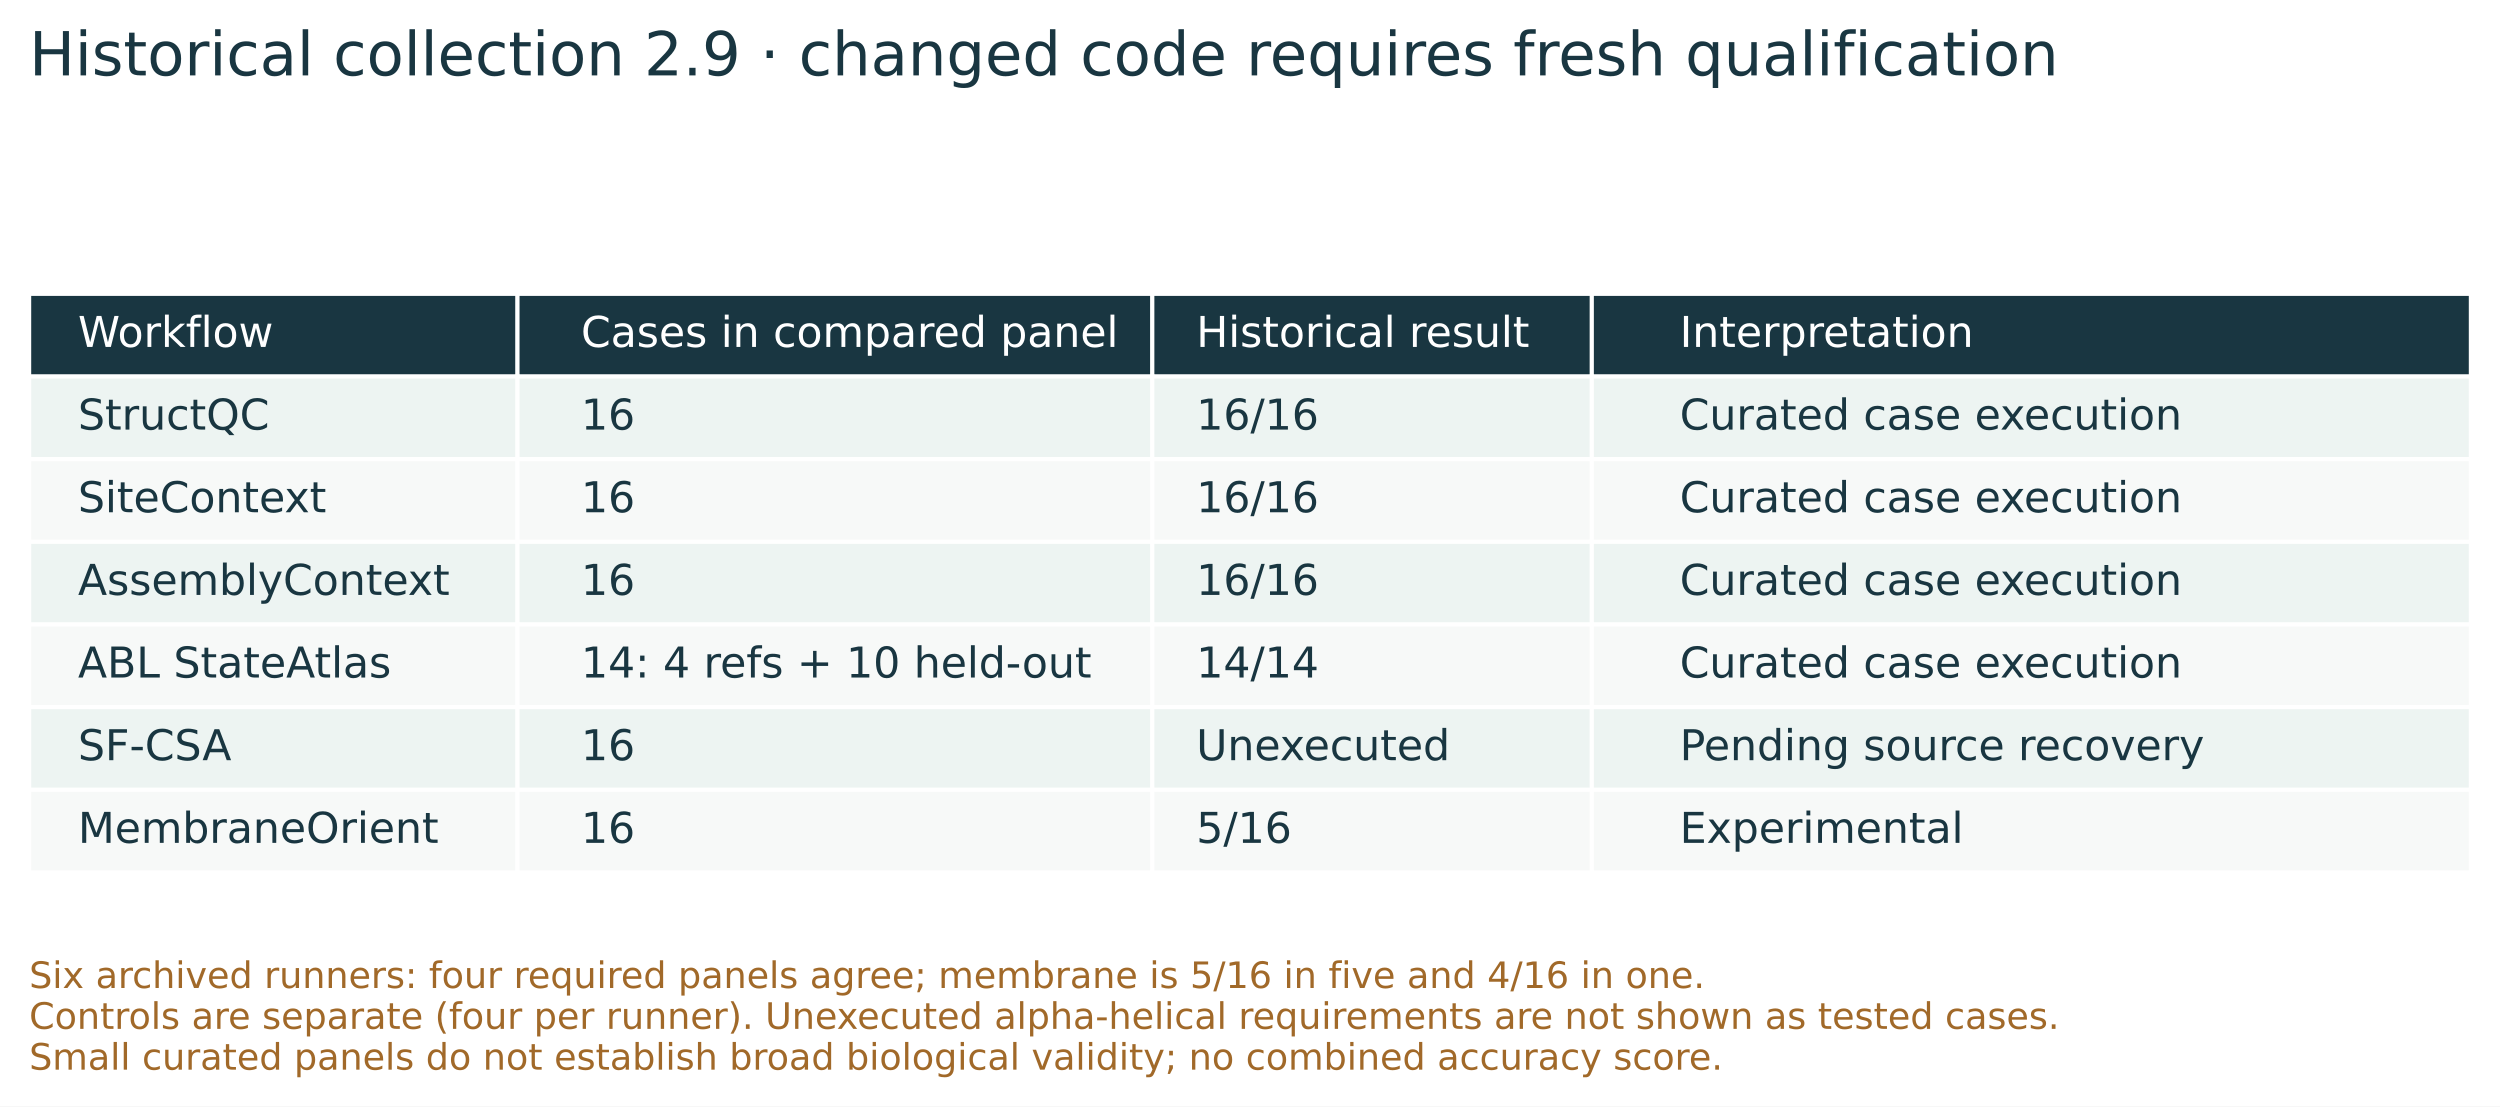
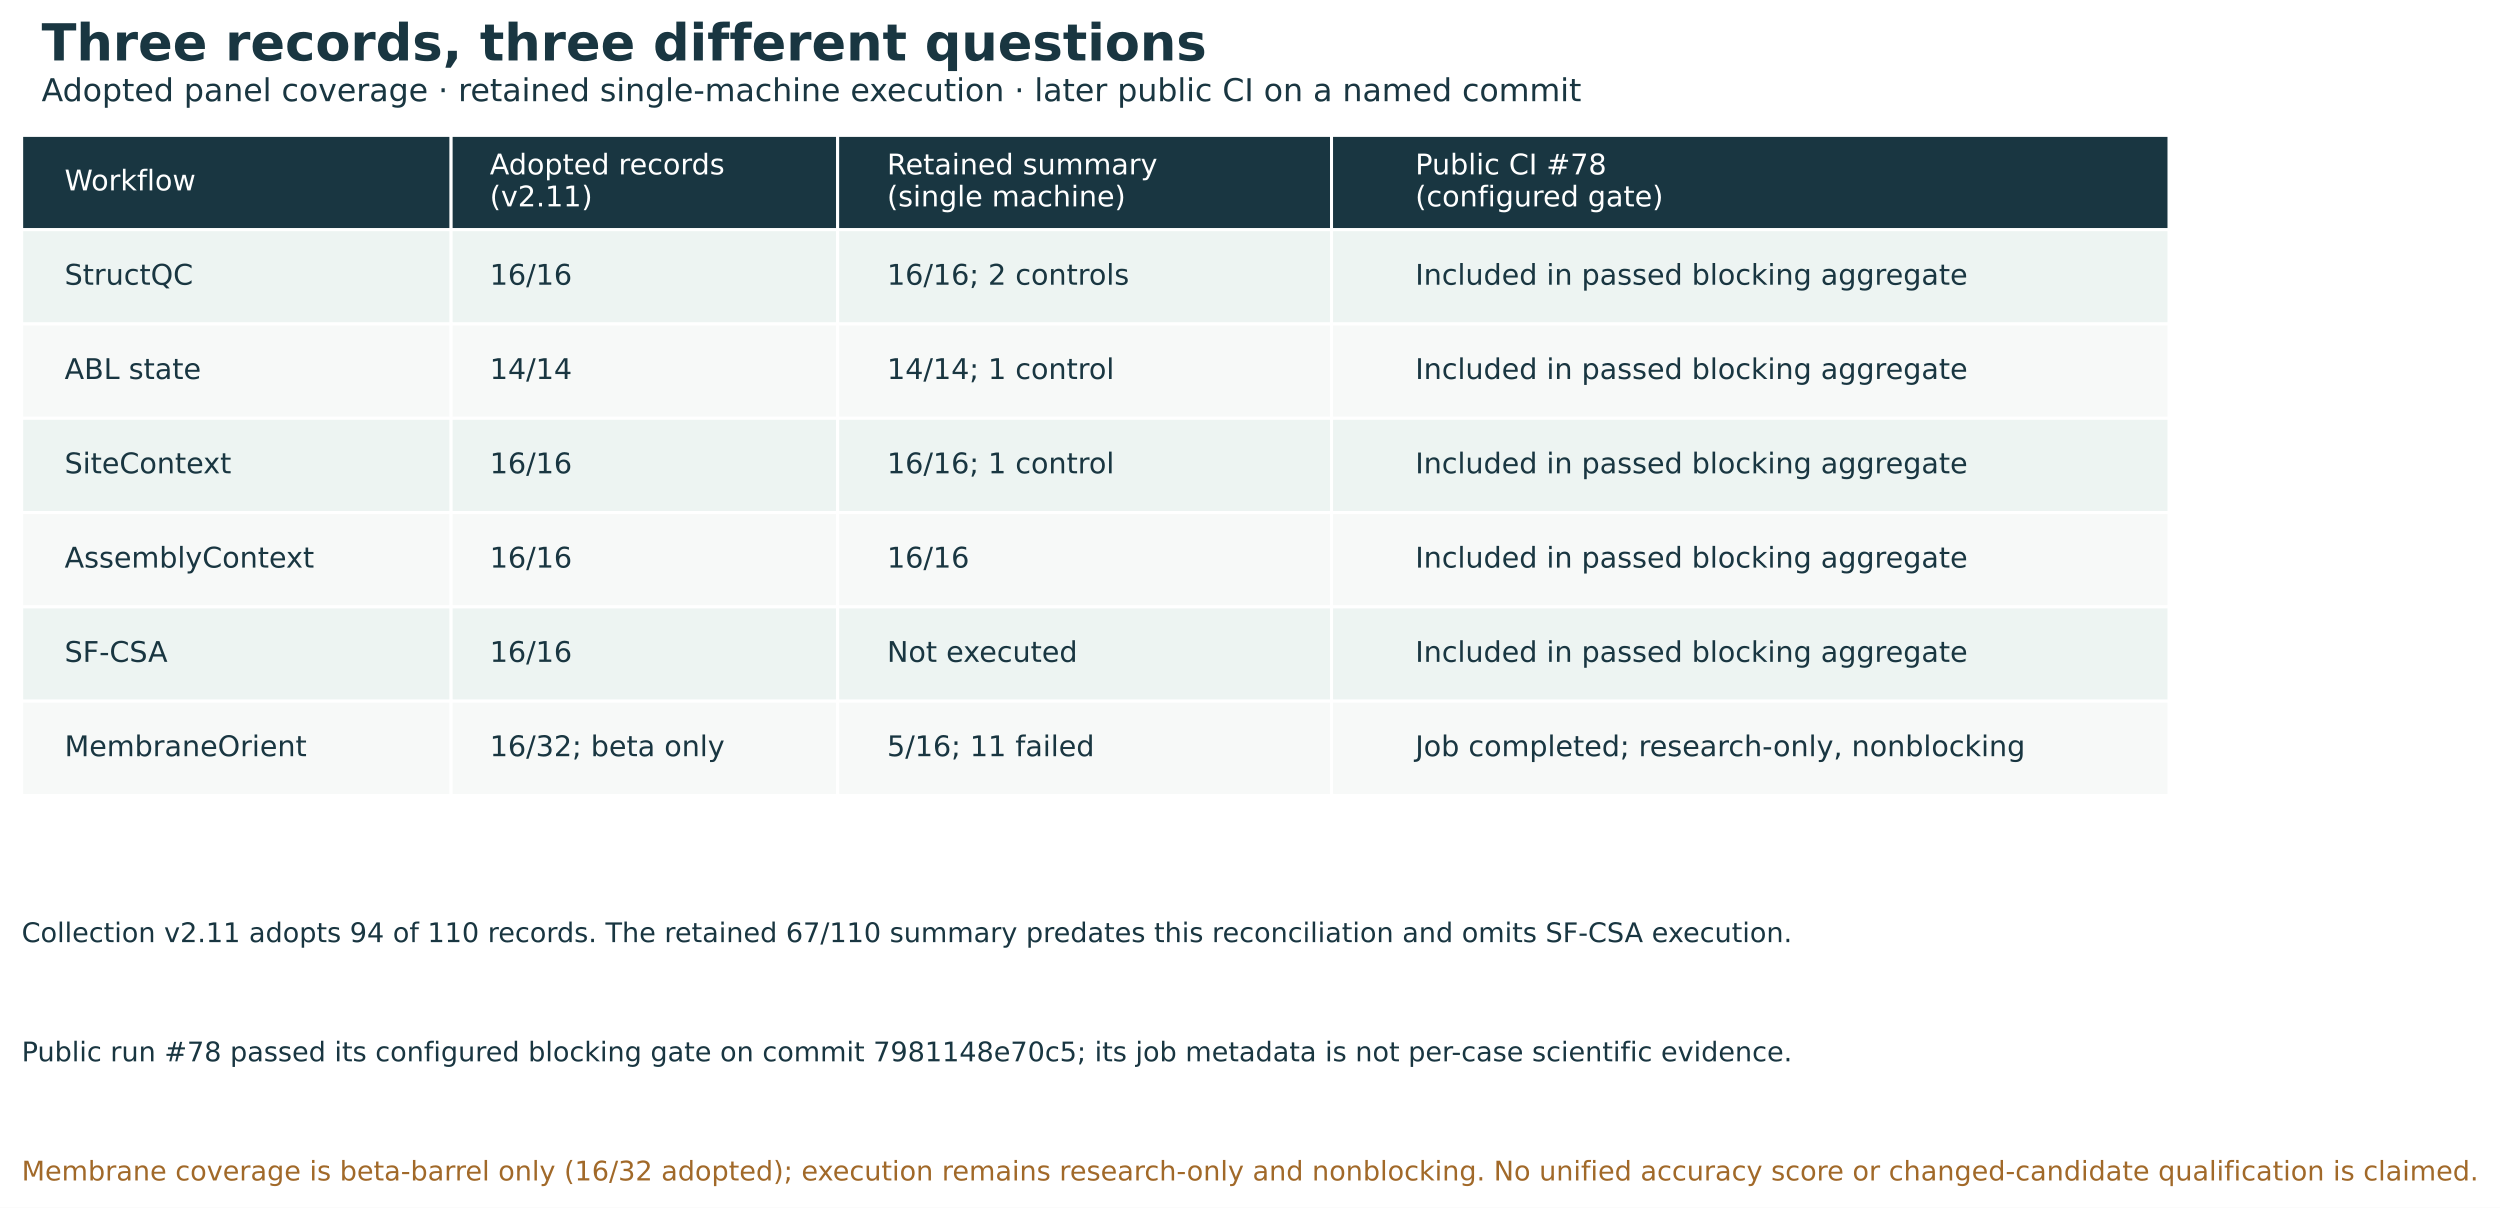
- <svg xmlns="http://www.w3.org/2000/svg" width="617.04pt" height="273.088pt" viewBox="0 0 617.04 273.088" version="1.1">
+ <svg xmlns="http://www.w3.org/2000/svg" width="831.537pt" height="401.714pt" viewBox="0 0 831.537 401.714" version="1.1">
  <defs>
    <style type="text/css">*{stroke-linejoin: round; stroke-linecap: butt}</style>
  </defs>
  <g id="figure_1">
    <g id="patch_1">
-       <path d="M 0 273.088 L 617.04 273.088 L 617.04 0 L 0 0 z " style="fill: #ffffff" />
+       <path d="M 0 401.714 L 831.537 401.714 L 831.537 0 L 0 0 z " style="fill: #ffffff" />
    </g>
    <g id="axes_1">
      <g id="table_1">
        <g id="patch_2">
-           <path d="M 7.2 92.934 L 127.728 92.934 L 127.728 72.534 L 7.2 72.534 z " style="fill: #193641; stroke: #ffffff; stroke-linejoin: miter" />
+           <path d="M 7.2 76.397 L 150.048 76.397 L 150.048 45.034 L 7.2 45.034 z " style="fill: #193641; stroke: #ffffff; stroke-linejoin: miter" />
        </g>
        <g id="text_1">
-           <text style="fill: #ffffff; font: 10.5px 'DejaVu Sans'; text-anchor: start" x="19.253" y="85.631" transform="rotate(-0 19.2528 85.631)">Workflow</text>
+           <text style="font-size: 9.5px; font-family: 'DejaVu Sans'; text-anchor: start; fill: #ffffff" x="21.485" y="63.337" transform="rotate(-0 21.4848 63.33694)">Workflow</text>
        </g>
        <g id="patch_3">
-           <path d="M 127.728 92.934 L 284.414 92.934 L 284.414 72.534 L 127.728 72.534 z " style="fill: #193641; stroke: #ffffff; stroke-linejoin: miter" />
+           <path d="M 150.048 76.397 L 278.611 76.397 L 278.611 45.034 L 150.048 45.034 z " style="fill: #193641; stroke: #ffffff; stroke-linejoin: miter" />
        </g>
        <g id="text_2">
-           <text style="fill: #ffffff; font: 10.5px 'DejaVu Sans'; text-anchor: start" x="143.397" y="85.631" transform="rotate(-0 143.3966 85.631)">Cases in compared panel</text>
+           <text style="font-size: 9.5px; font-family: 'DejaVu Sans'; fill: #ffffff" transform="translate(162.9043 58.01798)">Adopted records</text>
+           <text style="font-size: 9.5px; font-family: 'DejaVu Sans'; fill: #ffffff" transform="translate(162.9043 68.6559)">(v2.11)</text>
        </g>
        <g id="patch_4">
-           <path d="M 284.414 92.934 L 392.89 92.934 L 392.89 72.534 L 284.414 72.534 z " style="fill: #193641; stroke: #ffffff; stroke-linejoin: miter" />
+           <path d="M 278.611 76.397 L 442.886 76.397 L 442.886 45.034 L 278.611 45.034 z " style="fill: #193641; stroke: #ffffff; stroke-linejoin: miter" />
        </g>
        <g id="text_3">
-           <text style="fill: #ffffff; font: 10.5px 'DejaVu Sans'; text-anchor: start" x="295.262" y="85.631" transform="rotate(-0 295.2619 85.631)">Historical result</text>
+           <text style="font-size: 9.5px; font-family: 'DejaVu Sans'; fill: #ffffff" transform="translate(295.0387 58.01798)">Retained summary</text>
+           <text style="font-size: 9.5px; font-family: 'DejaVu Sans'; fill: #ffffff" transform="translate(295.0387 68.6559)">(single machine)</text>
        </g>
        <g id="patch_5">
-           <path d="M 392.89 92.934 L 609.84 92.934 L 609.84 72.534 L 392.89 72.534 z " style="fill: #193641; stroke: #ffffff; stroke-linejoin: miter" />
+           <path d="M 442.886 76.397 L 721.44 76.397 L 721.44 45.034 L 442.886 45.034 z " style="fill: #193641; stroke: #ffffff; stroke-linejoin: miter" />
        </g>
        <g id="text_4">
-           <text style="fill: #ffffff; font: 10.5px 'DejaVu Sans'; text-anchor: start" x="414.585" y="85.631" transform="rotate(-0 414.5846 85.631)">Interpretation</text>
+           <text style="font-size: 9.5px; font-family: 'DejaVu Sans'; fill: #ffffff" transform="translate(470.7418 58.01798)">Public CI #78</text>
+           <text style="font-size: 9.5px; font-family: 'DejaVu Sans'; fill: #ffffff" transform="translate(470.7418 68.6559)">(configured gate)</text>
        </g>
        <g id="patch_6">
-           <path d="M 7.2 113.334 L 127.728 113.334 L 127.728 92.934 L 7.2 92.934 z " style="fill: #edf4f2; stroke: #ffffff; stroke-linejoin: miter" />
+           <path d="M 7.2 107.76 L 150.048 107.76 L 150.048 76.397 L 7.2 76.397 z " style="fill: #edf4f2; stroke: #ffffff; stroke-linejoin: miter" />
        </g>
        <g id="text_5">
-           <text style="fill: #193641; font: 10.5px 'DejaVu Sans'; text-anchor: start" x="19.253" y="106.031" transform="rotate(-0 19.2528 106.031)">StructQC</text>
+           <text style="font-size: 9.5px; font-family: 'DejaVu Sans'; text-anchor: start; fill: #193641" x="21.485" y="94.7" transform="rotate(-0 21.4848 94.70014)">StructQC</text>
        </g>
        <g id="patch_7">
-           <path d="M 127.728 113.334 L 284.414 113.334 L 284.414 92.934 L 127.728 92.934 z " style="fill: #edf4f2; stroke: #ffffff; stroke-linejoin: miter" />
+           <path d="M 150.048 107.76 L 278.611 107.76 L 278.611 76.397 L 150.048 76.397 z " style="fill: #edf4f2; stroke: #ffffff; stroke-linejoin: miter" />
        </g>
        <g id="text_6">
-           <text style="fill: #193641; font: 10.5px 'DejaVu Sans'; text-anchor: start" x="143.397" y="106.031" transform="rotate(-0 143.3966 106.031)">16</text>
+           <text style="font-size: 9.5px; font-family: 'DejaVu Sans'; text-anchor: start; fill: #193641" x="162.904" y="94.7" transform="rotate(-0 162.9043 94.70014)">16/16</text>
        </g>
        <g id="patch_8">
-           <path d="M 284.414 113.334 L 392.89 113.334 L 392.89 92.934 L 284.414 92.934 z " style="fill: #edf4f2; stroke: #ffffff; stroke-linejoin: miter" />
+           <path d="M 278.611 107.76 L 442.886 107.76 L 442.886 76.397 L 278.611 76.397 z " style="fill: #edf4f2; stroke: #ffffff; stroke-linejoin: miter" />
        </g>
        <g id="text_7">
-           <text style="fill: #193641; font: 10.5px 'DejaVu Sans'; text-anchor: start" x="295.262" y="106.031" transform="rotate(-0 295.2619 106.031)">16/16</text>
+           <text style="font-size: 9.5px; font-family: 'DejaVu Sans'; text-anchor: start; fill: #193641" x="295.039" y="94.7" transform="rotate(-0 295.0387 94.70014)">16/16; 2 controls</text>
        </g>
        <g id="patch_9">
-           <path d="M 392.89 113.334 L 609.84 113.334 L 609.84 92.934 L 392.89 92.934 z " style="fill: #edf4f2; stroke: #ffffff; stroke-linejoin: miter" />
+           <path d="M 442.886 107.76 L 721.44 107.76 L 721.44 76.397 L 442.886 76.397 z " style="fill: #edf4f2; stroke: #ffffff; stroke-linejoin: miter" />
        </g>
        <g id="text_8">
-           <text style="fill: #193641; font: 10.5px 'DejaVu Sans'; text-anchor: start" x="414.585" y="106.031" transform="rotate(-0 414.5846 106.031)">Curated case execution</text>
+           <text style="font-size: 9.5px; font-family: 'DejaVu Sans'; text-anchor: start; fill: #193641" x="470.742" y="94.7" transform="rotate(-0 470.7418 94.70014)">Included in passed blocking aggregate</text>
        </g>
        <g id="patch_10">
-           <path d="M 7.2 133.734 L 127.728 133.734 L 127.728 113.334 L 7.2 113.334 z " style="fill: #f7f9f8; stroke: #ffffff; stroke-linejoin: miter" />
+           <path d="M 7.2 139.124 L 150.048 139.124 L 150.048 107.76 L 7.2 107.76 z " style="fill: #f7f9f8; stroke: #ffffff; stroke-linejoin: miter" />
        </g>
        <g id="text_9">
-           <text style="fill: #193641; font: 10.5px 'DejaVu Sans'; text-anchor: start" x="19.253" y="126.431" transform="rotate(-0 19.2528 126.431)">SiteContext</text>
+           <text style="font-size: 9.5px; font-family: 'DejaVu Sans'; text-anchor: start; fill: #193641" x="21.485" y="126.063" transform="rotate(-0 21.4848 126.0633)">ABL state</text>
        </g>
        <g id="patch_11">
-           <path d="M 127.728 133.734 L 284.414 133.734 L 284.414 113.334 L 127.728 113.334 z " style="fill: #f7f9f8; stroke: #ffffff; stroke-linejoin: miter" />
+           <path d="M 150.048 139.124 L 278.611 139.124 L 278.611 107.76 L 150.048 107.76 z " style="fill: #f7f9f8; stroke: #ffffff; stroke-linejoin: miter" />
        </g>
        <g id="text_10">
-           <text style="fill: #193641; font: 10.5px 'DejaVu Sans'; text-anchor: start" x="143.397" y="126.431" transform="rotate(-0 143.3966 126.431)">16</text>
+           <text style="font-size: 9.5px; font-family: 'DejaVu Sans'; text-anchor: start; fill: #193641" x="162.904" y="126.063" transform="rotate(-0 162.9043 126.0633)">14/14</text>
        </g>
        <g id="patch_12">
-           <path d="M 284.414 133.734 L 392.89 133.734 L 392.89 113.334 L 284.414 113.334 z " style="fill: #f7f9f8; stroke: #ffffff; stroke-linejoin: miter" />
+           <path d="M 278.611 139.124 L 442.886 139.124 L 442.886 107.76 L 278.611 107.76 z " style="fill: #f7f9f8; stroke: #ffffff; stroke-linejoin: miter" />
        </g>
        <g id="text_11">
-           <text style="fill: #193641; font: 10.5px 'DejaVu Sans'; text-anchor: start" x="295.262" y="126.431" transform="rotate(-0 295.2619 126.431)">16/16</text>
+           <text style="font-size: 9.5px; font-family: 'DejaVu Sans'; text-anchor: start; fill: #193641" x="295.039" y="126.063" transform="rotate(-0 295.0387 126.0633)">14/14; 1 control</text>
        </g>
        <g id="patch_13">
-           <path d="M 392.89 133.734 L 609.84 133.734 L 609.84 113.334 L 392.89 113.334 z " style="fill: #f7f9f8; stroke: #ffffff; stroke-linejoin: miter" />
+           <path d="M 442.886 139.124 L 721.44 139.124 L 721.44 107.76 L 442.886 107.76 z " style="fill: #f7f9f8; stroke: #ffffff; stroke-linejoin: miter" />
        </g>
        <g id="text_12">
-           <text style="fill: #193641; font: 10.5px 'DejaVu Sans'; text-anchor: start" x="414.585" y="126.431" transform="rotate(-0 414.5846 126.431)">Curated case execution</text>
+           <text style="font-size: 9.5px; font-family: 'DejaVu Sans'; text-anchor: start; fill: #193641" x="470.742" y="126.063" transform="rotate(-0 470.7418 126.0633)">Included in passed blocking aggregate</text>
        </g>
        <g id="patch_14">
-           <path d="M 7.2 154.134 L 127.728 154.134 L 127.728 133.734 L 7.2 133.734 z " style="fill: #edf4f2; stroke: #ffffff; stroke-linejoin: miter" />
+           <path d="M 7.2 170.487 L 150.048 170.487 L 150.048 139.124 L 7.2 139.124 z " style="fill: #edf4f2; stroke: #ffffff; stroke-linejoin: miter" />
        </g>
        <g id="text_13">
-           <text style="fill: #193641; font: 10.5px 'DejaVu Sans'; text-anchor: start" x="19.253" y="146.831" transform="rotate(-0 19.2528 146.831)">AssemblyContext</text>
+           <text style="font-size: 9.5px; font-family: 'DejaVu Sans'; text-anchor: start; fill: #193641" x="21.485" y="157.427" transform="rotate(-0 21.4848 157.4265)">SiteContext</text>
        </g>
        <g id="patch_15">
-           <path d="M 127.728 154.134 L 284.414 154.134 L 284.414 133.734 L 127.728 133.734 z " style="fill: #edf4f2; stroke: #ffffff; stroke-linejoin: miter" />
+           <path d="M 150.048 170.487 L 278.611 170.487 L 278.611 139.124 L 150.048 139.124 z " style="fill: #edf4f2; stroke: #ffffff; stroke-linejoin: miter" />
        </g>
        <g id="text_14">
-           <text style="fill: #193641; font: 10.5px 'DejaVu Sans'; text-anchor: start" x="143.397" y="146.831" transform="rotate(-0 143.3966 146.831)">16</text>
+           <text style="font-size: 9.5px; font-family: 'DejaVu Sans'; text-anchor: start; fill: #193641" x="162.904" y="157.427" transform="rotate(-0 162.9043 157.4265)">16/16</text>
        </g>
        <g id="patch_16">
-           <path d="M 284.414 154.134 L 392.89 154.134 L 392.89 133.734 L 284.414 133.734 z " style="fill: #edf4f2; stroke: #ffffff; stroke-linejoin: miter" />
+           <path d="M 278.611 170.487 L 442.886 170.487 L 442.886 139.124 L 278.611 139.124 z " style="fill: #edf4f2; stroke: #ffffff; stroke-linejoin: miter" />
        </g>
        <g id="text_15">
-           <text style="fill: #193641; font: 10.5px 'DejaVu Sans'; text-anchor: start" x="295.262" y="146.831" transform="rotate(-0 295.2619 146.831)">16/16</text>
+           <text style="font-size: 9.5px; font-family: 'DejaVu Sans'; text-anchor: start; fill: #193641" x="295.039" y="157.427" transform="rotate(-0 295.0387 157.4265)">16/16; 1 control</text>
        </g>
        <g id="patch_17">
-           <path d="M 392.89 154.134 L 609.84 154.134 L 609.84 133.734 L 392.89 133.734 z " style="fill: #edf4f2; stroke: #ffffff; stroke-linejoin: miter" />
+           <path d="M 442.886 170.487 L 721.44 170.487 L 721.44 139.124 L 442.886 139.124 z " style="fill: #edf4f2; stroke: #ffffff; stroke-linejoin: miter" />
        </g>
        <g id="text_16">
-           <text style="fill: #193641; font: 10.5px 'DejaVu Sans'; text-anchor: start" x="414.585" y="146.831" transform="rotate(-0 414.5846 146.831)">Curated case execution</text>
+           <text style="font-size: 9.5px; font-family: 'DejaVu Sans'; text-anchor: start; fill: #193641" x="470.742" y="157.427" transform="rotate(-0 470.7418 157.4265)">Included in passed blocking aggregate</text>
        </g>
        <g id="patch_18">
-           <path d="M 7.2 174.534 L 127.728 174.534 L 127.728 154.134 L 7.2 154.134 z " style="fill: #f7f9f8; stroke: #ffffff; stroke-linejoin: miter" />
+           <path d="M 7.2 201.85 L 150.048 201.85 L 150.048 170.487 L 7.2 170.487 z " style="fill: #f7f9f8; stroke: #ffffff; stroke-linejoin: miter" />
        </g>
        <g id="text_17">
-           <text style="fill: #193641; font: 10.5px 'DejaVu Sans'; text-anchor: start" x="19.253" y="167.231" transform="rotate(-0 19.2528 167.231)">ABL StateAtlas</text>
+           <text style="font-size: 9.5px; font-family: 'DejaVu Sans'; text-anchor: start; fill: #193641" x="21.485" y="188.79" transform="rotate(-0 21.4848 188.7897)">AssemblyContext</text>
        </g>
        <g id="patch_19">
-           <path d="M 127.728 174.534 L 284.414 174.534 L 284.414 154.134 L 127.728 154.134 z " style="fill: #f7f9f8; stroke: #ffffff; stroke-linejoin: miter" />
+           <path d="M 150.048 201.85 L 278.611 201.85 L 278.611 170.487 L 150.048 170.487 z " style="fill: #f7f9f8; stroke: #ffffff; stroke-linejoin: miter" />
        </g>
        <g id="text_18">
-           <text style="fill: #193641; font: 10.5px 'DejaVu Sans'; text-anchor: start" x="143.397" y="167.231" transform="rotate(-0 143.3966 167.231)">14: 4 refs + 10 held-out</text>
+           <text style="font-size: 9.5px; font-family: 'DejaVu Sans'; text-anchor: start; fill: #193641" x="162.904" y="188.79" transform="rotate(-0 162.9043 188.7897)">16/16</text>
        </g>
        <g id="patch_20">
-           <path d="M 284.414 174.534 L 392.89 174.534 L 392.89 154.134 L 284.414 154.134 z " style="fill: #f7f9f8; stroke: #ffffff; stroke-linejoin: miter" />
+           <path d="M 278.611 201.85 L 442.886 201.85 L 442.886 170.487 L 278.611 170.487 z " style="fill: #f7f9f8; stroke: #ffffff; stroke-linejoin: miter" />
        </g>
        <g id="text_19">
-           <text style="fill: #193641; font: 10.5px 'DejaVu Sans'; text-anchor: start" x="295.262" y="167.231" transform="rotate(-0 295.2619 167.231)">14/14</text>
+           <text style="font-size: 9.5px; font-family: 'DejaVu Sans'; text-anchor: start; fill: #193641" x="295.039" y="188.79" transform="rotate(-0 295.0387 188.7897)">16/16</text>
        </g>
        <g id="patch_21">
-           <path d="M 392.89 174.534 L 609.84 174.534 L 609.84 154.134 L 392.89 154.134 z " style="fill: #f7f9f8; stroke: #ffffff; stroke-linejoin: miter" />
+           <path d="M 442.886 201.85 L 721.44 201.85 L 721.44 170.487 L 442.886 170.487 z " style="fill: #f7f9f8; stroke: #ffffff; stroke-linejoin: miter" />
        </g>
        <g id="text_20">
-           <text style="fill: #193641; font: 10.5px 'DejaVu Sans'; text-anchor: start" x="414.585" y="167.231" transform="rotate(-0 414.5846 167.231)">Curated case execution</text>
+           <text style="font-size: 9.5px; font-family: 'DejaVu Sans'; text-anchor: start; fill: #193641" x="470.742" y="188.79" transform="rotate(-0 470.7418 188.7897)">Included in passed blocking aggregate</text>
        </g>
        <g id="patch_22">
-           <path d="M 7.2 194.934 L 127.728 194.934 L 127.728 174.534 L 7.2 174.534 z " style="fill: #edf4f2; stroke: #ffffff; stroke-linejoin: miter" />
+           <path d="M 7.2 233.213 L 150.048 233.213 L 150.048 201.85 L 7.2 201.85 z " style="fill: #edf4f2; stroke: #ffffff; stroke-linejoin: miter" />
        </g>
        <g id="text_21">
-           <text style="fill: #193641; font: 10.5px 'DejaVu Sans'; text-anchor: start" x="19.253" y="187.631" transform="rotate(-0 19.2528 187.631)">SF-CSA</text>
+           <text style="font-size: 9.5px; font-family: 'DejaVu Sans'; text-anchor: start; fill: #193641" x="21.485" y="220.153" transform="rotate(-0 21.4848 220.1529)">SF-CSA</text>
        </g>
        <g id="patch_23">
-           <path d="M 127.728 194.934 L 284.414 194.934 L 284.414 174.534 L 127.728 174.534 z " style="fill: #edf4f2; stroke: #ffffff; stroke-linejoin: miter" />
+           <path d="M 150.048 233.213 L 278.611 233.213 L 278.611 201.85 L 150.048 201.85 z " style="fill: #edf4f2; stroke: #ffffff; stroke-linejoin: miter" />
        </g>
        <g id="text_22">
-           <text style="fill: #193641; font: 10.5px 'DejaVu Sans'; text-anchor: start" x="143.397" y="187.631" transform="rotate(-0 143.3966 187.631)">16</text>
+           <text style="font-size: 9.5px; font-family: 'DejaVu Sans'; text-anchor: start; fill: #193641" x="162.904" y="220.153" transform="rotate(-0 162.9043 220.1529)">16/16</text>
        </g>
        <g id="patch_24">
-           <path d="M 284.414 194.934 L 392.89 194.934 L 392.89 174.534 L 284.414 174.534 z " style="fill: #edf4f2; stroke: #ffffff; stroke-linejoin: miter" />
+           <path d="M 278.611 233.213 L 442.886 233.213 L 442.886 201.85 L 278.611 201.85 z " style="fill: #edf4f2; stroke: #ffffff; stroke-linejoin: miter" />
        </g>
        <g id="text_23">
-           <text style="fill: #193641; font: 10.5px 'DejaVu Sans'; text-anchor: start" x="295.262" y="187.631" transform="rotate(-0 295.2619 187.631)">Unexecuted</text>
+           <text style="font-size: 9.5px; font-family: 'DejaVu Sans'; text-anchor: start; fill: #193641" x="295.039" y="220.153" transform="rotate(-0 295.0387 220.1529)">Not executed</text>
        </g>
        <g id="patch_25">
-           <path d="M 392.89 194.934 L 609.84 194.934 L 609.84 174.534 L 392.89 174.534 z " style="fill: #edf4f2; stroke: #ffffff; stroke-linejoin: miter" />
+           <path d="M 442.886 233.213 L 721.44 233.213 L 721.44 201.85 L 442.886 201.85 z " style="fill: #edf4f2; stroke: #ffffff; stroke-linejoin: miter" />
        </g>
        <g id="text_24">
-           <text style="fill: #193641; font: 10.5px 'DejaVu Sans'; text-anchor: start" x="414.585" y="187.631" transform="rotate(-0 414.5846 187.631)">Pending source recovery</text>
+           <text style="font-size: 9.5px; font-family: 'DejaVu Sans'; text-anchor: start; fill: #193641" x="470.742" y="220.153" transform="rotate(-0 470.7418 220.1529)">Included in passed blocking aggregate</text>
        </g>
        <g id="patch_26">
-           <path d="M 7.2 215.334 L 127.728 215.334 L 127.728 194.934 L 7.2 194.934 z " style="fill: #f7f9f8; stroke: #ffffff; stroke-linejoin: miter" />
+           <path d="M 7.2 264.576 L 150.048 264.576 L 150.048 233.213 L 7.2 233.213 z " style="fill: #f7f9f8; stroke: #ffffff; stroke-linejoin: miter" />
        </g>
        <g id="text_25">
-           <text style="fill: #193641; font: 10.5px 'DejaVu Sans'; text-anchor: start" x="19.253" y="208.031" transform="rotate(-0 19.2528 208.031)">MembraneOrient</text>
+           <text style="font-size: 9.5px; font-family: 'DejaVu Sans'; text-anchor: start; fill: #193641" x="21.485" y="251.516" transform="rotate(-0 21.4848 251.5161)">MembraneOrient</text>
        </g>
        <g id="patch_27">
-           <path d="M 127.728 215.334 L 284.414 215.334 L 284.414 194.934 L 127.728 194.934 z " style="fill: #f7f9f8; stroke: #ffffff; stroke-linejoin: miter" />
+           <path d="M 150.048 264.576 L 278.611 264.576 L 278.611 233.213 L 150.048 233.213 z " style="fill: #f7f9f8; stroke: #ffffff; stroke-linejoin: miter" />
        </g>
        <g id="text_26">
-           <text style="fill: #193641; font: 10.5px 'DejaVu Sans'; text-anchor: start" x="143.397" y="208.031" transform="rotate(-0 143.3966 208.031)">16</text>
+           <text style="font-size: 9.5px; font-family: 'DejaVu Sans'; text-anchor: start; fill: #193641" x="162.904" y="251.516" transform="rotate(-0 162.9043 251.5161)">16/32; beta only</text>
        </g>
        <g id="patch_28">
-           <path d="M 284.414 215.334 L 392.89 215.334 L 392.89 194.934 L 284.414 194.934 z " style="fill: #f7f9f8; stroke: #ffffff; stroke-linejoin: miter" />
+           <path d="M 278.611 264.576 L 442.886 264.576 L 442.886 233.213 L 278.611 233.213 z " style="fill: #f7f9f8; stroke: #ffffff; stroke-linejoin: miter" />
        </g>
        <g id="text_27">
-           <text style="fill: #193641; font: 10.5px 'DejaVu Sans'; text-anchor: start" x="295.262" y="208.031" transform="rotate(-0 295.2619 208.031)">5/16</text>
+           <text style="font-size: 9.5px; font-family: 'DejaVu Sans'; text-anchor: start; fill: #193641" x="295.039" y="251.516" transform="rotate(-0 295.0387 251.5161)">5/16; 11 failed</text>
        </g>
        <g id="patch_29">
-           <path d="M 392.89 215.334 L 609.84 215.334 L 609.84 194.934 L 392.89 194.934 z " style="fill: #f7f9f8; stroke: #ffffff; stroke-linejoin: miter" />
+           <path d="M 442.886 264.576 L 721.44 264.576 L 721.44 233.213 L 442.886 233.213 z " style="fill: #f7f9f8; stroke: #ffffff; stroke-linejoin: miter" />
        </g>
        <g id="text_28">
-           <text style="fill: #193641; font: 10.5px 'DejaVu Sans'; text-anchor: start" x="414.585" y="208.031" transform="rotate(-0 414.5846 208.031)">Experimental</text>
+           <text style="font-size: 9.5px; font-family: 'DejaVu Sans'; text-anchor: start; fill: #193641" x="470.742" y="251.516" transform="rotate(-0 470.7418 251.5161)">Job completed; research-only, nonblocking</text>
        </g>
      </g>
      <g id="text_29">
-         <text style="fill: #a16929; font: 9px 'DejaVu Sans'" transform="translate(7.2 243.8606)">Six archived runners: four required panels agree; membrane is 5/16 in five and 4/16 in one.</text>
-         <text style="fill: #a16929; font: 9px 'DejaVu Sans'" transform="translate(7.2 253.9387)">Controls are separate (four per runner). Unexecuted alpha-helical requirements are not shown as tested cases.</text>
-         <text style="fill: #a16929; font: 9px 'DejaVu Sans'" transform="translate(7.2 264.0167)">Small curated panels do not establish broad biological validity; no combined accuracy score.</text>
+         <text style="font-weight: 700; font-size: 17px; font-family: 'DejaVu Sans'; text-anchor: start; fill: #193641" x="13.834" y="20.117" transform="rotate(-0 13.83381 20.11734)">Three records, three different questions</text>
      </g>
      <g id="text_30">
-         <text style="fill: #193641; font: 15px 'DejaVu Sans'; text-anchor: start" x="7.2" y="18.598" transform="rotate(-0 7.2 18.59766)">Historical collection 2.9 · changed code requires fresh qualification</text>
+         <text style="font-size: 10.5px; font-family: 'DejaVu Sans'; text-anchor: start; fill: #193641" x="13.834" y="33.659" transform="rotate(-0 13.83381 33.65897)">Adopted panel coverage · retained single-machine execution · later public CI on a named commit</text>
+       </g>
+       <g id="text_31">
+         <text style="font-size: 9px; font-family: 'DejaVu Sans'; text-anchor: start; fill: #193641" x="7.2" y="313.364" transform="rotate(-0 7.2 313.3635)">Collection v2.11 adopts 94 of 110 records. The retained 67/110 summary predates this reconciliation and omits SF-CSA execution.</text>
+       </g>
+       <g id="text_32">
+         <text style="font-size: 9px; font-family: 'DejaVu Sans'; text-anchor: start; fill: #193641" x="7.2" y="353.003" transform="rotate(-0 7.2 353.0031)">Public run #78 passed its configured blocking gate on commit 7981148e70c5; its job metadata is not per-case scientific evidence.</text>
+       </g>
+       <g id="text_33">
+         <text style="font-size: 9px; font-family: 'DejaVu Sans'; text-anchor: start; fill: #a16929" x="7.2" y="392.643" transform="rotate(-0 7.2 392.6427)">Membrane coverage is beta-barrel only (16/32 adopted); execution remains research-only and nonblocking. No unified accuracy score or changed-candidate qualification is claimed.</text>
      </g>
    </g>
  </g>
</svg>
